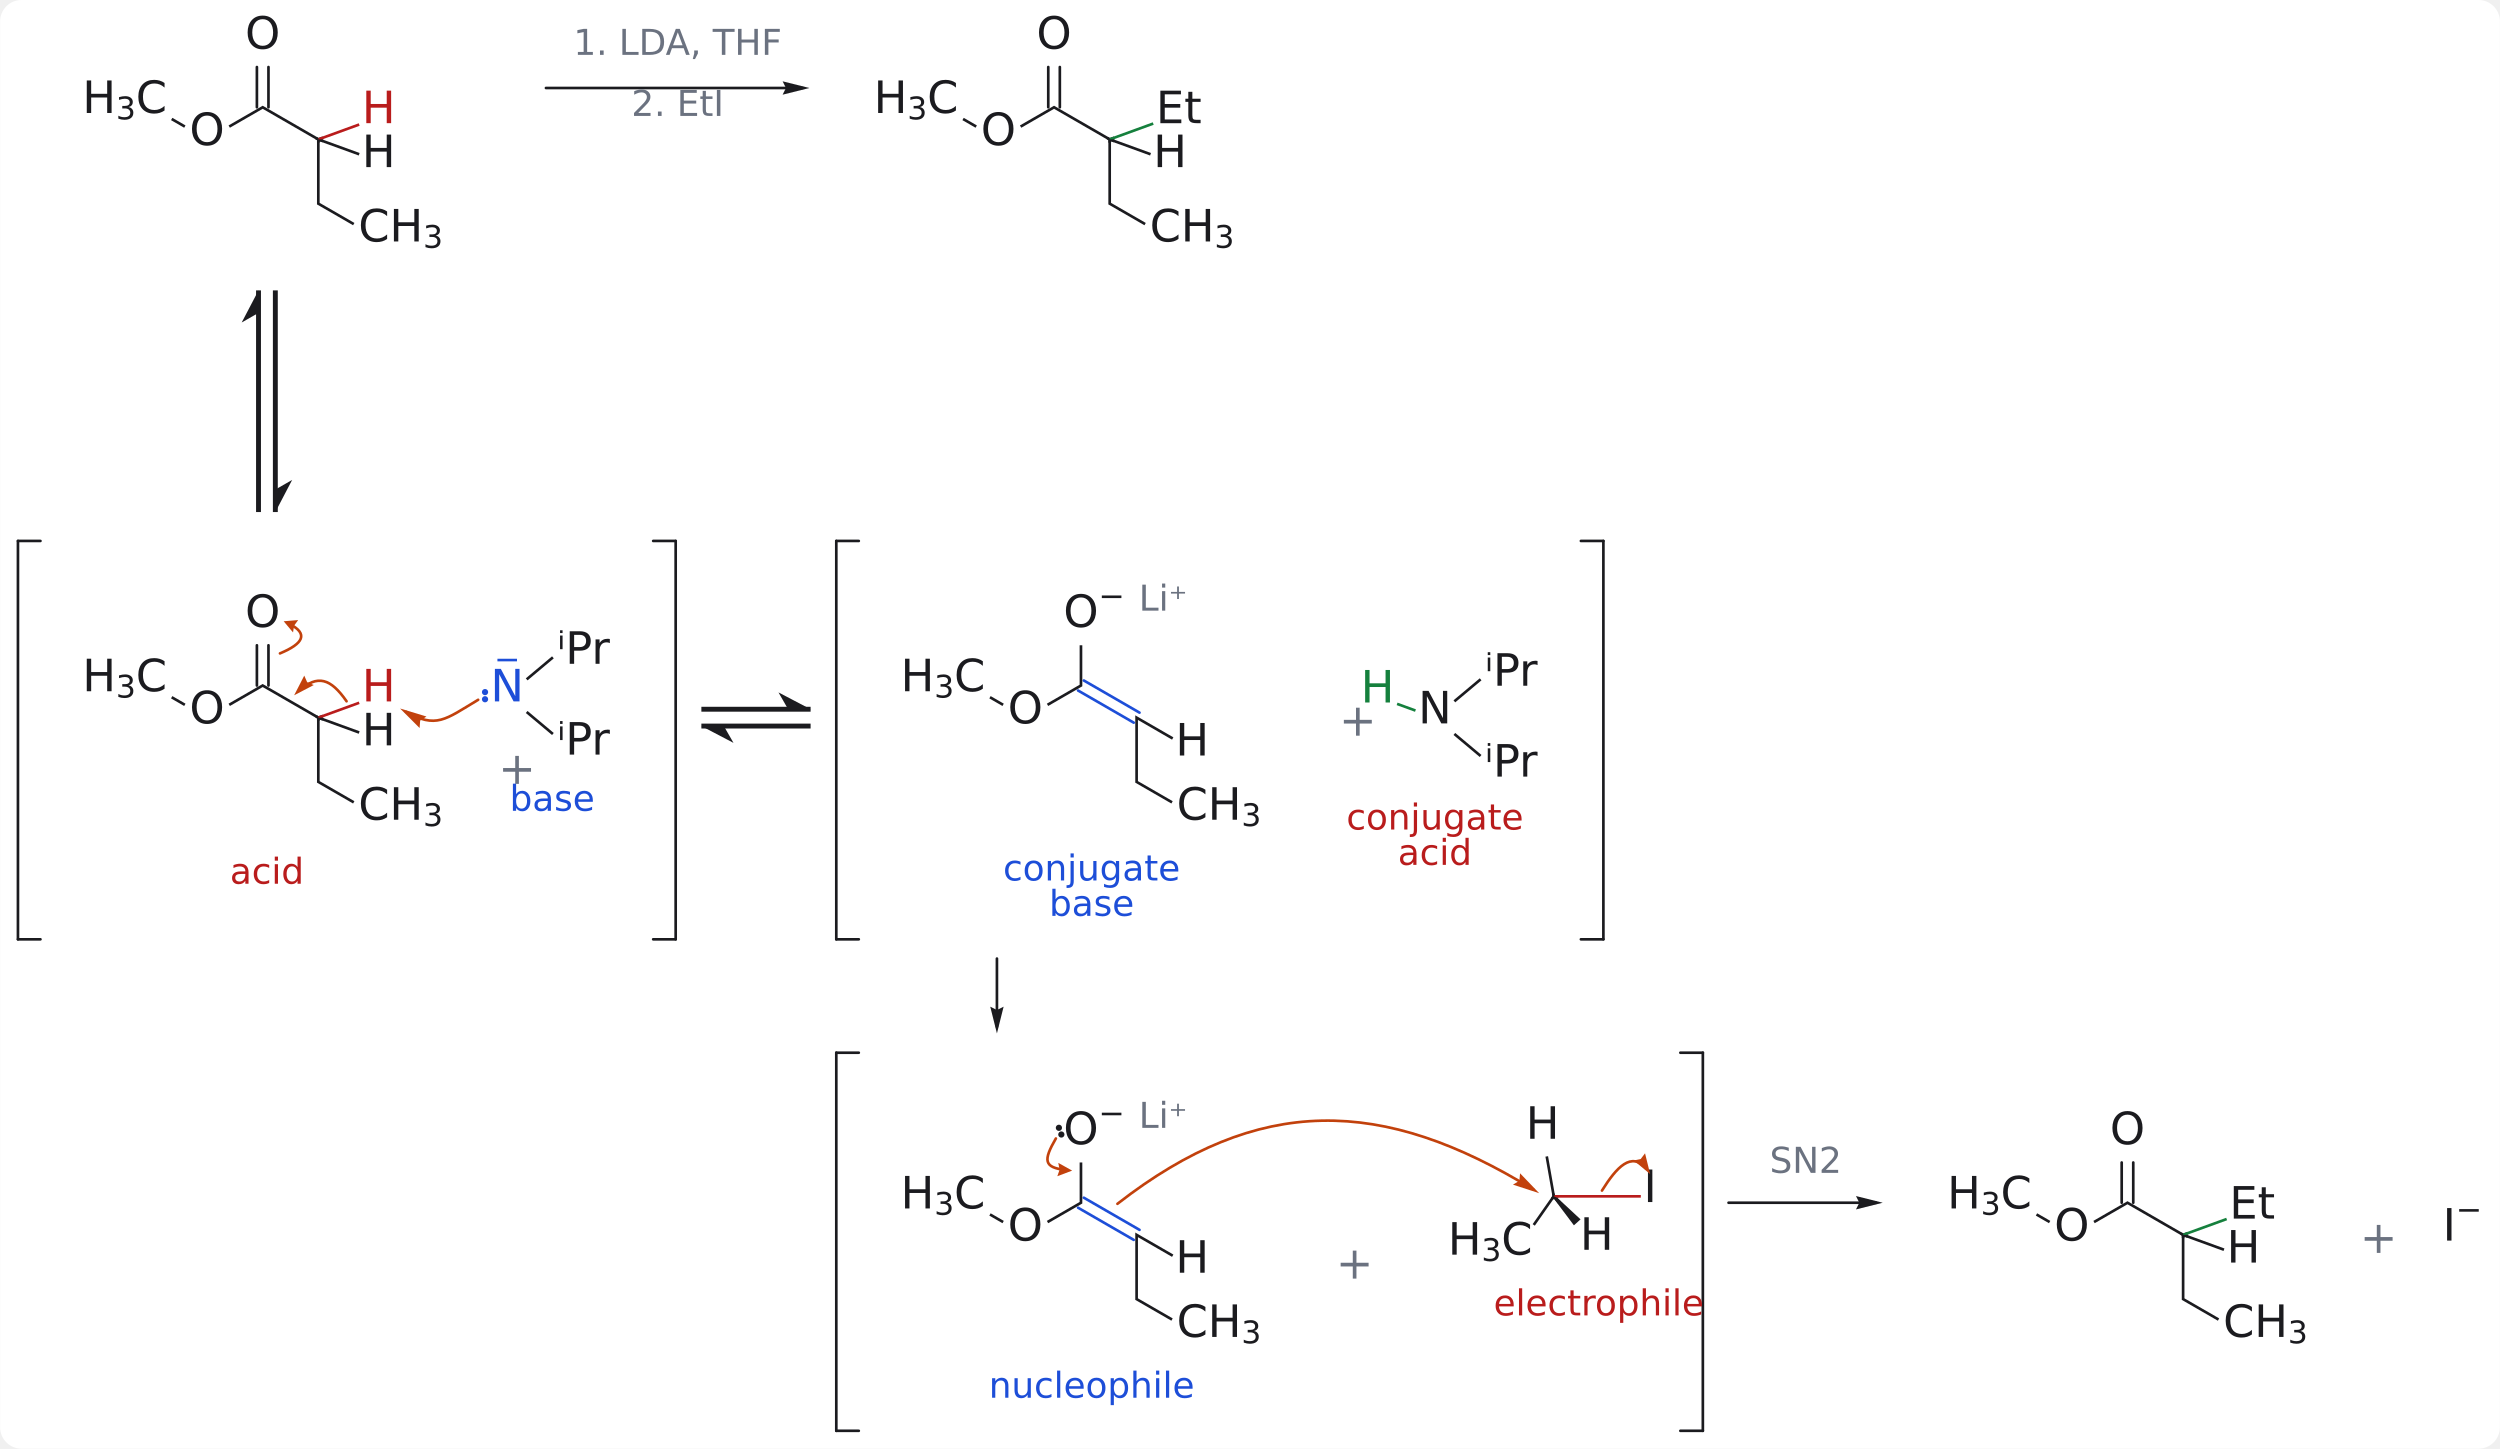
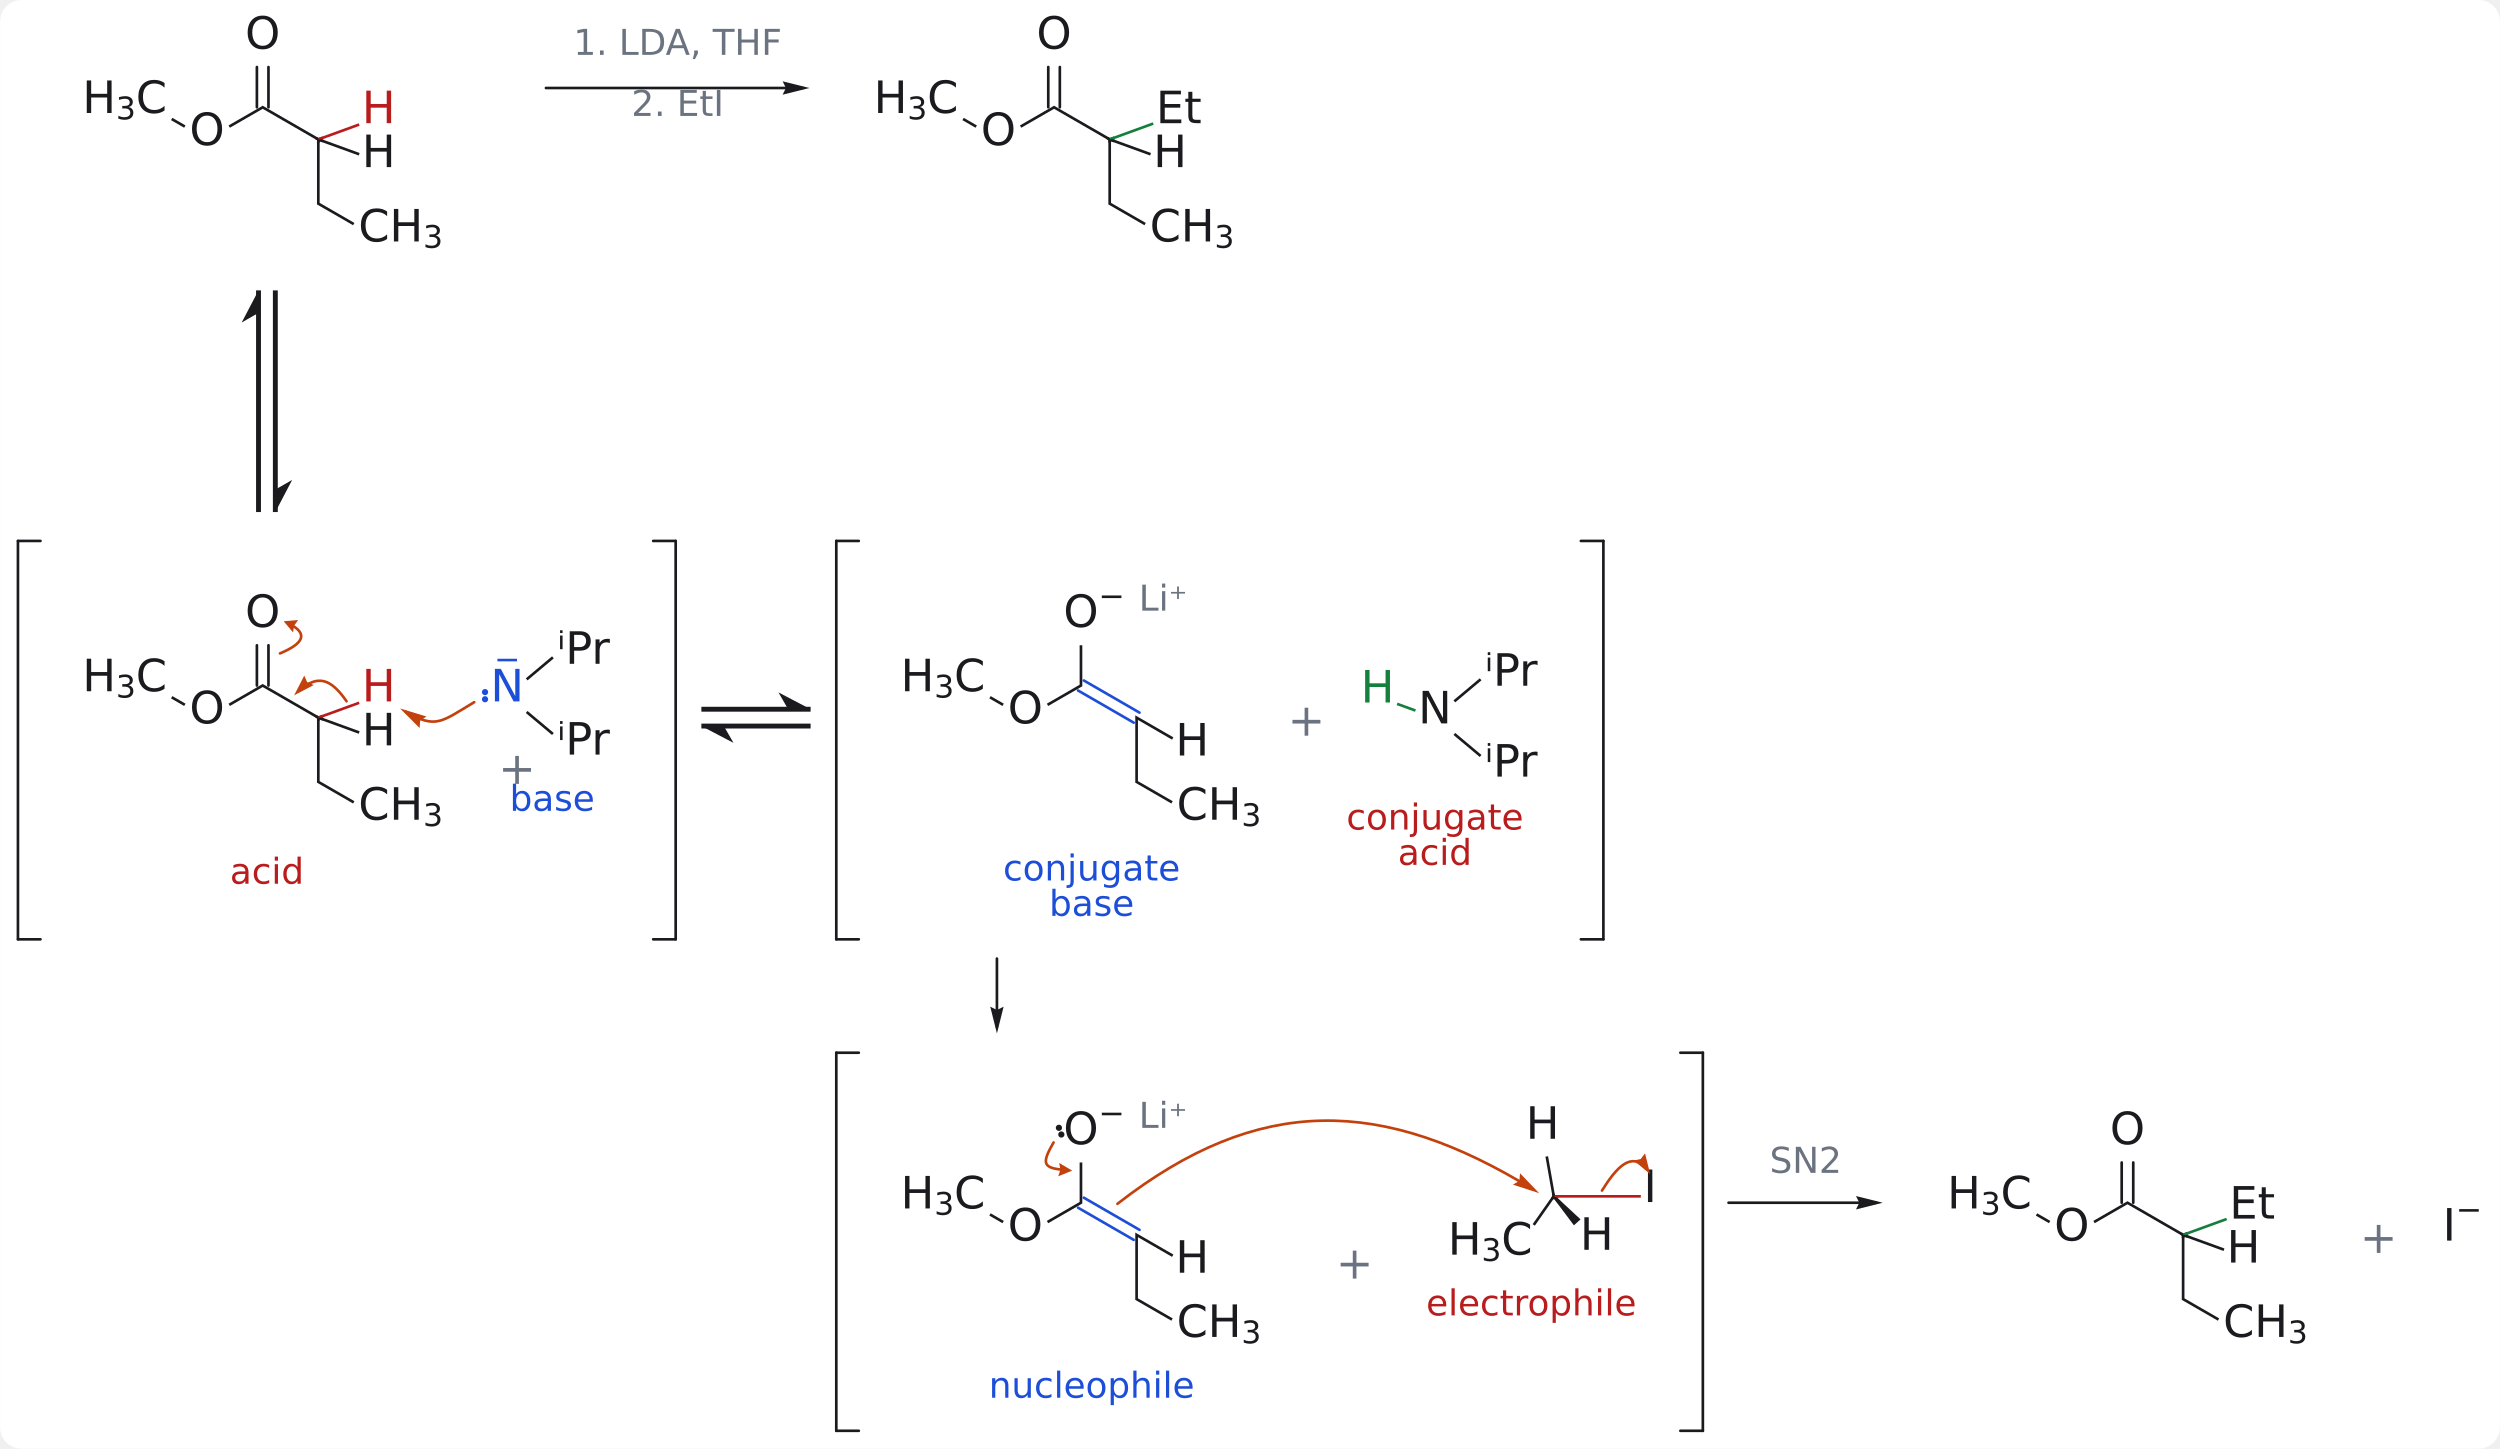
<svg xmlns="http://www.w3.org/2000/svg" viewBox="-107.217 -91.123 1634.105 946.989" width="1013" height="587">
  <style>.c-ink.fill{fill:#1b1b1f}.c-ink.stroke{stroke:#1b1b1f}.c-arrow.fill{fill:#c2410c}.c-arrow.stroke{stroke:#c2410c}.c-nu.fill{fill:#1d4ed8}.c-nu.stroke{stroke:#1d4ed8}.c-el.fill{fill:#b91c1c}.c-el.stroke{stroke:#b91c1c}.c-good.fill{fill:#15803d}.c-good.stroke{stroke:#15803d}.c-muted.fill{fill:#6b7280}.c-muted.stroke{stroke:#6b7280}.card{fill:#ffffff}@media (prefers-color-scheme: dark){.c-ink.fill{fill:#e6e6ea}.c-ink.stroke{stroke:#e6e6ea}.c-arrow.fill{fill:#ff9f5a}.c-arrow.stroke{stroke:#ff9f5a}.c-nu.fill{fill:#8ab4ff}.c-nu.stroke{stroke:#8ab4ff}.c-el.fill{fill:#ff8a8a}.c-el.stroke{stroke:#ff8a8a}.c-good.fill{fill:#6ee7a0}.c-good.stroke{stroke:#6ee7a0}.c-muted.fill{fill:#9ca3af}.c-muted.stroke{stroke:#9ca3af}.card{fill:#1e1e1e}}</style>
  <rect class="card" x="-107.217" y="-91.123" width="1634.105" height="946.989" rx="14" />
  <line class="c-ink stroke" x1="-95.55" y1="262.50" x2="-95.55" y2="522.90" stroke-width="1.75" stroke-linecap="round" />
  <line class="c-ink stroke" x1="-95.55" y1="262.50" x2="-80.85" y2="262.50" stroke-width="1.75" stroke-linecap="round" />
  <line class="c-ink stroke" x1="-95.55" y1="522.90" x2="-80.85" y2="522.90" stroke-width="1.75" stroke-linecap="round" />
  <line class="c-ink stroke" x1="334.40" y1="262.50" x2="334.40" y2="522.90" stroke-width="1.75" stroke-linecap="round" />
  <line class="c-ink stroke" x1="334.40" y1="262.50" x2="319.70" y2="262.50" stroke-width="1.75" stroke-linecap="round" />
  <line class="c-ink stroke" x1="334.40" y1="522.90" x2="319.70" y2="522.90" stroke-width="1.75" stroke-linecap="round" />
  <line class="c-ink stroke" x1="72.70" y1="98.70" x2="72.70" y2="243.60" stroke-width="3.2" stroke-linecap="butt" />
  <polygon class="c-ink fill" points="72.70,243.60 83.70,222.60 72.70,228.90" />
  <line class="c-ink stroke" x1="61.70" y1="243.60" x2="61.70" y2="98.70" stroke-width="3.2" stroke-linecap="butt" />
  <polygon class="c-ink fill" points="61.70,98.70 50.70,119.70 61.70,113.40" />
  <line class="c-ink stroke" x1="439.40" y1="262.50" x2="439.40" y2="522.90" stroke-width="1.75" stroke-linecap="round" />
  <line class="c-ink stroke" x1="439.40" y1="262.50" x2="454.10" y2="262.50" stroke-width="1.75" stroke-linecap="round" />
  <line class="c-ink stroke" x1="439.40" y1="522.90" x2="454.10" y2="522.90" stroke-width="1.75" stroke-linecap="round" />
  <line class="c-ink stroke" x1="940.84" y1="262.50" x2="940.84" y2="522.90" stroke-width="1.75" stroke-linecap="round" />
  <line class="c-ink stroke" x1="940.84" y1="262.50" x2="926.14" y2="262.50" stroke-width="1.75" stroke-linecap="round" />
  <line class="c-ink stroke" x1="940.84" y1="522.90" x2="926.14" y2="522.90" stroke-width="1.75" stroke-linecap="round" />
  <line class="c-ink stroke" x1="351.20" y1="372.50" x2="422.60" y2="372.50" stroke-width="3.2" stroke-linecap="butt" />
  <polygon class="c-ink fill" points="422.60,372.50 401.60,361.50 407.90,372.50" />
  <line class="c-ink stroke" x1="422.60" y1="383.50" x2="351.20" y2="383.50" stroke-width="3.2" stroke-linecap="butt" />
  <polygon class="c-ink fill" points="351.20,383.50 372.20,394.50 365.90,383.50" />
  <line class="c-ink stroke" x1="439.40" y1="597.03" x2="439.40" y2="844.20" stroke-width="1.75" stroke-linecap="round" />
  <line class="c-ink stroke" x1="439.40" y1="597.03" x2="454.10" y2="597.03" stroke-width="1.75" stroke-linecap="round" />
  <line class="c-ink stroke" x1="439.40" y1="844.20" x2="454.10" y2="844.20" stroke-width="1.75" stroke-linecap="round" />
  <line class="c-ink stroke" x1="1005.86" y1="597.03" x2="1005.86" y2="844.20" stroke-width="1.75" stroke-linecap="round" />
  <line class="c-ink stroke" x1="1005.86" y1="597.03" x2="991.16" y2="597.03" stroke-width="1.75" stroke-linecap="round" />
  <line class="c-ink stroke" x1="1005.86" y1="844.20" x2="991.16" y2="844.20" stroke-width="1.75" stroke-linecap="round" />
  <line class="c-ink stroke" x1="60.648" y1="-21" x2="60.648" y2="-47.303" stroke-width="1.75" stroke-linecap="round" />
  <line class="c-ink stroke" x1="68.208" y1="-21" x2="68.208" y2="-47.303" stroke-width="1.75" stroke-linecap="round" />
  <line class="c-ink stroke" x1="577.962" y1="-21" x2="577.962" y2="-47.303" stroke-width="1.75" stroke-linecap="round" />
  <line class="c-ink stroke" x1="585.522" y1="-21" x2="585.522" y2="-47.303" stroke-width="1.75" stroke-linecap="round" />
  <line class="c-ink stroke" x1="60.648" y1="357" x2="60.648" y2="330.697" stroke-width="1.75" stroke-linecap="round" />
  <line class="c-ink stroke" x1="68.208" y1="357" x2="68.208" y2="330.697" stroke-width="1.75" stroke-linecap="round" />
  <path class="c-nu stroke" d="M633.822 381.274 L597.45 360.274 " fill="none" stroke-width="1.75" stroke-linecap="round" stroke-linejoin="round" />
  <path class="c-nu stroke" d="M637.602 374.726 L601.23 353.726 " fill="none" stroke-width="1.75" stroke-linecap="round" stroke-linejoin="round" />
  <path class="c-nu stroke" d="M633.822 719.374 L597.45 698.374 " fill="none" stroke-width="1.75" stroke-linecap="round" stroke-linejoin="round" />
  <path class="c-nu stroke" d="M637.602 712.826 L601.23 691.826 " fill="none" stroke-width="1.75" stroke-linecap="round" stroke-linejoin="round" />
  <line class="c-ink stroke" x1="1279.656" y1="695.1" x2="1279.656" y2="668.797" stroke-width="1.75" stroke-linecap="round" />
  <line class="c-ink stroke" x1="1287.216" y1="695.1" x2="1287.216" y2="668.797" stroke-width="1.75" stroke-linecap="round" />
  <path class="c-ink fill stroke" d="M100.884 -0.962 L99.722 -1.633 L98.847 -0.117 L99.925 0.505 L100.8 0 Z M99.925 0.505 L99.925 2.124 L101.675 2.124 L101.675 1.249 L100.8 0 Z M103.359 0 L104.181 -0.299 L103.583 -1.944 L100.884 -0.962 L100.8 0 Z M101.675 1.249 L103.583 1.944 L104.181 0.299 L103.359 -0 L100.8 0 Z " stroke-width="0" stroke-linecap="round" stroke-linejoin="round" />
  <path class="c-ink fill stroke" d="M618.198 -0.962 L617.036 -1.633 L616.161 -0.117 L617.239 0.505 L618.114 0 Z M617.239 0.505 L617.239 2.124 L618.989 2.124 L618.989 1.249 L618.114 0 Z M620.673 0 L621.496 -0.299 L620.897 -1.944 L618.198 -0.962 L618.114 0 Z M618.989 1.249 L620.897 1.944 L621.496 0.299 L620.673 0 L618.114 0 Z " stroke-width="0" stroke-linecap="round" stroke-linejoin="round" />
  <path class="c-ink fill stroke" d="M100.884 377.038 L99.722 376.367 L98.847 377.883 L99.925 378.505 L100.8 378 Z M99.925 378.505 L99.925 380.124 L101.675 380.124 L101.675 379.249 L100.8 378 Z M103.359 378 L104.181 377.701 L103.583 376.056 L100.884 377.038 L100.8 378 Z M101.675 379.249 L103.583 379.944 L104.181 378.299 L103.359 378 L100.8 378 Z " stroke-width="0" stroke-linecap="round" stroke-linejoin="round" />
  <path class="c-ink fill stroke" d="M910.518 691.775 L911.393 691.775 L911.393 690.025 L909.152 690.025 L908.418 690.9 Z M909.152 690.025 L908.975 689.024 L907.252 689.329 L907.493 690.695 L908.418 690.9 Z M908.472 692.348 L911.46 696.01 L913.182 694.46 L910.518 691.775 L908.418 690.9 Z M907.493 690.695 L906.536 692.06 L907.969 693.065 L908.472 692.348 L908.418 690.9 Z " stroke-width="0" stroke-linecap="round" stroke-linejoin="round" />
  <path class="c-ink fill stroke" d="M1319.892 715.138 L1318.73 714.467 L1317.855 715.983 L1318.933 716.605 L1319.808 716.1 Z M1318.933 716.605 L1318.933 718.224 L1320.683 718.224 L1320.683 717.349 L1319.808 716.1 Z M1322.367 716.1 L1323.189 715.801 L1322.591 714.156 L1319.892 715.138 L1319.808 716.1 Z M1320.683 717.349 L1322.591 718.044 L1323.189 716.399 L1322.367 716.1 L1319.808 716.1 Z " stroke-width="0" stroke-linecap="round" stroke-linejoin="round" />
  <path class="c-ink fill stroke" d="M100.884 -0.962 L64.428 -22.01 L64.428 -19.99 L99.925 0.505 L100.8 0 Z M64.428 -22.01 L42.126 -9.134 L43.001 -7.618 L64.428 -19.99 Z M13.986 -9.134 L5.39 -14.097 L4.515 -12.581 L13.111 -7.618 Z M99.925 0.505 L99.925 42.505 L101.675 41.495 L101.675 1.249 L100.8 0 Z M99.925 42.505 L123.523 56.13 L124.398 54.614 L101.675 41.495 Z M101.675 1.249 L127.211 10.54 L127.809 8.896 L103.359 0 L100.8 0 Z M618.198 -0.962 L581.742 -22.01 L581.742 -19.99 L617.239 0.505 L618.114 0 Z M581.742 -22.01 L559.44 -9.134 L560.315 -7.618 L581.742 -19.99 Z M531.3 -9.134 L522.704 -14.097 L521.829 -12.581 L530.425 -7.618 Z M617.239 0.505 L617.239 42.505 L618.989 41.495 L618.989 1.249 L618.114 0 Z M617.239 42.505 L640.837 56.13 L641.712 54.614 L618.989 41.495 Z M618.989 1.249 L644.525 10.54 L645.123 8.896 L620.673 0 L618.114 0 Z M100.884 377.038 L64.428 355.99 L64.428 358.01 L99.925 378.505 L100.8 378 Z M64.428 355.99 L42.126 368.866 L43.001 370.382 L64.428 358.01 Z M13.986 368.866 L5.39 363.903 L4.515 365.419 L13.111 370.382 Z M99.925 378.505 L99.925 420.505 L101.675 419.495 L101.675 379.249 L100.8 378 Z M99.925 420.505 L123.523 434.13 L124.398 432.614 L101.675 419.495 Z M101.675 379.249 L127.211 388.54 L127.809 386.896 L103.359 378 L100.8 378 Z M237.555 353.644 L254.713 339.255 L253.588 337.914 L236.431 352.303 Z M236.431 374.969 L253.588 389.358 L254.713 388.017 L237.555 373.628 Z M600.215 357.505 L600.215 330.697 L598.465 330.697 L598.465 356.495 Z M598.465 356.495 L577.038 368.866 L577.913 370.382 L600.215 357.505 Z M548.898 368.866 L540.302 363.903 L539.427 365.419 L548.023 370.382 Z M634.837 376.484 L634.837 420.505 L636.587 419.495 L636.587 379.516 Z M634.837 420.505 L658.435 434.13 L659.31 432.614 L636.587 419.495 Z M636.587 379.516 L658.876 392.385 L659.751 390.869 L634.837 376.484 Z M843.993 368.008 L861.151 353.619 L860.026 352.278 L842.869 366.667 Z M842.869 389.333 L860.026 403.722 L861.151 402.381 L843.993 387.992 Z M600.215 695.605 L600.215 668.797 L598.465 668.797 L598.465 694.595 Z M598.465 694.595 L577.038 706.966 L577.913 708.481 L600.215 695.605 Z M548.898 706.966 L540.302 702.003 L539.427 703.519 L548.023 708.481 Z M634.837 714.584 L634.837 758.605 L636.587 757.595 L636.587 717.616 Z M634.837 758.605 L658.435 772.23 L659.31 770.714 L636.587 757.595 Z M636.587 717.616 L658.876 730.485 L659.751 728.969 L634.837 714.584 Z M909.152 690.025 L904.674 664.676 L902.951 664.98 L907.493 690.695 L908.418 690.9 Z M908.444 692.387 L921.578 709.875 L925.913 705.972 L910.64 691.775 L908.418 690.9 Z M907.493 690.695 L894.595 709.099 L896.028 710.103 L908.472 692.348 L908.418 690.9 Z M1319.892 715.138 L1283.436 694.09 L1283.436 696.11 L1318.933 716.605 L1319.808 716.1 Z M1283.436 694.09 L1261.134 706.966 L1262.009 708.482 L1283.436 696.11 Z M1232.994 706.966 L1224.398 702.003 L1223.523 703.519 L1232.119 708.482 Z M1318.933 716.605 L1318.933 758.605 L1320.683 757.595 L1320.683 717.349 L1319.808 716.1 Z M1318.933 758.605 L1342.531 772.23 L1343.406 770.714 L1320.683 757.595 Z M1320.683 717.349 L1346.219 726.64 L1346.817 724.996 L1322.367 716.1 L1319.808 716.1 Z " stroke-width="0" stroke-linecap="round" stroke-linejoin="round" />
  <path class="c-good fill stroke" d="M620.673 -0 L646.875 -9.533 L646.276 -11.177 L618.198 -0.962 L618.114 0 Z M818.304 372.551 L806.281 368.175 L805.683 369.82 L817.706 374.195 Z M1322.367 716.1 L1348.569 706.567 L1347.97 704.923 L1319.892 715.138 L1319.808 716.1 Z " stroke-width="0" stroke-linecap="round" stroke-linejoin="round" />
  <path class="c-el fill stroke" d="M103.359 0 L127.809 -8.896 L127.211 -10.54 L100.884 -0.962 L100.8 0 Z M103.359 378 L127.809 369.104 L127.211 367.46 L100.884 377.038 L100.8 378 Z M910.518 691.775 L965.313 691.775 L965.313 690.025 L909.152 690.025 L908.418 690.9 Z " stroke-width="0" stroke-linecap="round" stroke-linejoin="round" />
  <text class="c-ink fill" xml:space="preserve" x="52.949" y="-79.456" font-family="DejaVu Sans, Noto Sans CJK KR, Noto Sans CJK JP, sans-serif" font-size="29.167" font-weight="normal" font-style="normal" text-decoration="none" dominant-baseline="text-before-edge">O</text>
  <text class="c-ink fill" xml:space="preserve" x="16.577" y="-16.456" font-family="DejaVu Sans, Noto Sans CJK KR, Noto Sans CJK JP, sans-serif" font-size="29.167" font-weight="normal" font-style="normal" text-decoration="none" dominant-baseline="text-before-edge">O</text>
  <text class="c-ink fill" xml:space="preserve" x="-53.42" y="-37.456" font-family="DejaVu Sans, Noto Sans CJK KR, Noto Sans CJK JP, sans-serif" font-size="29.167" font-weight="normal" font-style="normal" text-decoration="none" dominant-baseline="text-before-edge">H</text>
  <text class="c-ink fill" xml:space="preserve" x="-31.488" y="-27.248" font-family="DejaVu Sans, Noto Sans CJK KR, Noto Sans CJK JP, sans-serif" font-size="20.417" font-weight="normal" font-style="normal" text-decoration="none" dominant-baseline="text-before-edge">3</text>
  <text class="c-ink fill" xml:space="preserve" x="-18.499" y="-37.456" font-family="DejaVu Sans, Noto Sans CJK KR, Noto Sans CJK JP, sans-serif" font-size="29.167" font-weight="normal" font-style="normal" text-decoration="none" dominant-baseline="text-before-edge">C</text>
  <text class="c-ink fill" xml:space="preserve" x="126.989" y="46.544" font-family="DejaVu Sans, Noto Sans CJK KR, Noto Sans CJK JP, sans-serif" font-size="29.167" font-weight="normal" font-style="normal" text-decoration="none" dominant-baseline="text-before-edge">CH</text>
  <text class="c-ink fill" xml:space="preserve" x="169.287" y="56.752" font-family="DejaVu Sans, Noto Sans CJK KR, Noto Sans CJK JP, sans-serif" font-size="20.417" font-weight="normal" font-style="normal" text-decoration="none" dominant-baseline="text-before-edge">3</text>
  <text class="c-el fill" xml:space="preserve" x="129.314" y="-30.806" font-family="DejaVu Sans, Noto Sans CJK KR, Noto Sans CJK JP, sans-serif" font-size="29.167" font-weight="normal" font-style="normal" text-decoration="none" dominant-baseline="text-before-edge">H</text>
  <text class="c-ink fill" xml:space="preserve" x="129.314" y="-2.078" font-family="DejaVu Sans, Noto Sans CJK KR, Noto Sans CJK JP, sans-serif" font-size="29.167" font-weight="normal" font-style="normal" text-decoration="none" dominant-baseline="text-before-edge">H</text>
  <text class="c-ink fill" xml:space="preserve" x="570.263" y="-79.456" font-family="DejaVu Sans, Noto Sans CJK KR, Noto Sans CJK JP, sans-serif" font-size="29.167" font-weight="normal" font-style="normal" text-decoration="none" dominant-baseline="text-before-edge">O</text>
  <text class="c-ink fill" xml:space="preserve" x="533.891" y="-16.456" font-family="DejaVu Sans, Noto Sans CJK KR, Noto Sans CJK JP, sans-serif" font-size="29.167" font-weight="normal" font-style="normal" text-decoration="none" dominant-baseline="text-before-edge">O</text>
  <text class="c-ink fill" xml:space="preserve" x="463.894" y="-37.456" font-family="DejaVu Sans, Noto Sans CJK KR, Noto Sans CJK JP, sans-serif" font-size="29.167" font-weight="normal" font-style="normal" text-decoration="none" dominant-baseline="text-before-edge">H</text>
  <text class="c-ink fill" xml:space="preserve" x="485.826" y="-27.248" font-family="DejaVu Sans, Noto Sans CJK KR, Noto Sans CJK JP, sans-serif" font-size="20.417" font-weight="normal" font-style="normal" text-decoration="none" dominant-baseline="text-before-edge">3</text>
  <text class="c-ink fill" xml:space="preserve" x="498.815" y="-37.456" font-family="DejaVu Sans, Noto Sans CJK KR, Noto Sans CJK JP, sans-serif" font-size="29.167" font-weight="normal" font-style="normal" text-decoration="none" dominant-baseline="text-before-edge">C</text>
  <text class="c-ink fill" xml:space="preserve" x="644.303" y="46.544" font-family="DejaVu Sans, Noto Sans CJK KR, Noto Sans CJK JP, sans-serif" font-size="29.167" font-weight="normal" font-style="normal" text-decoration="none" dominant-baseline="text-before-edge">CH</text>
  <text class="c-ink fill" xml:space="preserve" x="686.601" y="56.752" font-family="DejaVu Sans, Noto Sans CJK KR, Noto Sans CJK JP, sans-serif" font-size="20.417" font-weight="normal" font-style="normal" text-decoration="none" dominant-baseline="text-before-edge">3</text>
  <text class="c-ink fill" xml:space="preserve" x="648.38" y="-30.806" font-family="DejaVu Sans, Noto Sans CJK KR, Noto Sans CJK JP, sans-serif" font-size="29.167" font-weight="normal" font-style="normal" text-decoration="none" dominant-baseline="text-before-edge">Et</text>
  <text class="c-ink fill" xml:space="preserve" x="646.628" y="-2.078" font-family="DejaVu Sans, Noto Sans CJK KR, Noto Sans CJK JP, sans-serif" font-size="29.167" font-weight="normal" font-style="normal" text-decoration="none" dominant-baseline="text-before-edge">H</text>
  <text class="c-ink fill" xml:space="preserve" x="52.949" y="298.544" font-family="DejaVu Sans, Noto Sans CJK KR, Noto Sans CJK JP, sans-serif" font-size="29.167" font-weight="normal" font-style="normal" text-decoration="none" dominant-baseline="text-before-edge">O</text>
  <text class="c-ink fill" xml:space="preserve" x="16.577" y="361.544" font-family="DejaVu Sans, Noto Sans CJK KR, Noto Sans CJK JP, sans-serif" font-size="29.167" font-weight="normal" font-style="normal" text-decoration="none" dominant-baseline="text-before-edge">O</text>
  <text class="c-ink fill" xml:space="preserve" x="-53.42" y="340.544" font-family="DejaVu Sans, Noto Sans CJK KR, Noto Sans CJK JP, sans-serif" font-size="29.167" font-weight="normal" font-style="normal" text-decoration="none" dominant-baseline="text-before-edge">H</text>
  <text class="c-ink fill" xml:space="preserve" x="-31.488" y="350.752" font-family="DejaVu Sans, Noto Sans CJK KR, Noto Sans CJK JP, sans-serif" font-size="20.417" font-weight="normal" font-style="normal" text-decoration="none" dominant-baseline="text-before-edge">3</text>
  <text class="c-ink fill" xml:space="preserve" x="-18.499" y="340.544" font-family="DejaVu Sans, Noto Sans CJK KR, Noto Sans CJK JP, sans-serif" font-size="29.167" font-weight="normal" font-style="normal" text-decoration="none" dominant-baseline="text-before-edge">C</text>
  <text class="c-ink fill" xml:space="preserve" x="126.989" y="424.544" font-family="DejaVu Sans, Noto Sans CJK KR, Noto Sans CJK JP, sans-serif" font-size="29.167" font-weight="normal" font-style="normal" text-decoration="none" dominant-baseline="text-before-edge">CH</text>
  <text class="c-ink fill" xml:space="preserve" x="169.287" y="434.752" font-family="DejaVu Sans, Noto Sans CJK KR, Noto Sans CJK JP, sans-serif" font-size="20.417" font-weight="normal" font-style="normal" text-decoration="none" dominant-baseline="text-before-edge">3</text>
  <text class="c-el fill" xml:space="preserve" x="129.314" y="347.194" font-family="DejaVu Sans, Noto Sans CJK KR, Noto Sans CJK JP, sans-serif" font-size="29.167" font-weight="normal" font-style="normal" text-decoration="none" dominant-baseline="text-before-edge">H</text>
  <text class="c-ink fill" xml:space="preserve" x="129.314" y="375.922" font-family="DejaVu Sans, Noto Sans CJK KR, Noto Sans CJK JP, sans-serif" font-size="29.167" font-weight="normal" font-style="normal" text-decoration="none" dominant-baseline="text-before-edge">H</text>
  <text class="c-nu fill" xml:space="preserve" x="213.371" y="347.194" font-family="DejaVu Sans, Noto Sans CJK KR, Noto Sans CJK JP, sans-serif" font-size="29.167" font-weight="normal" font-style="normal" text-decoration="none" dominant-baseline="text-before-edge">N</text>
  <text class="c-nu fill" xml:space="preserve" x="215.727" y="332.611" font-family="DejaVu Sans, Noto Sans CJK KR, Noto Sans CJK JP, sans-serif" font-size="20.417" font-weight="normal" font-style="normal" text-decoration="none" dominant-baseline="text-before-edge">−</text>
  <path class="c-nu fill stroke" d="M209.78 362.469 C209.136 362.469 208.613 361.947 208.613 361.303 C208.613 360.658 209.136 360.136 209.78 360.136 C210.424 360.136 210.947 360.658 210.947 361.303 C210.947 361.947 210.424 362.469 209.78 362.469 Z " stroke-width="1.75" stroke-linecap="round" stroke-linejoin="round" />
  <path class="c-nu fill stroke" d="M209.78 367.136 C209.136 367.136 208.613 366.614 208.613 365.969 C208.613 365.325 209.136 364.803 209.78 364.803 C210.424 364.803 210.947 365.325 210.947 365.969 C210.947 366.614 210.424 367.136 209.78 367.136 Z " stroke-width="1.75" stroke-linecap="round" stroke-linejoin="round" />
  <text class="c-ink fill" xml:space="preserve" x="257.08" y="322.584" font-family="DejaVu Sans, Noto Sans CJK KR, Noto Sans CJK JP, sans-serif" font-size="29.167" font-weight="normal" font-style="normal" text-decoration="none" dominant-baseline="text-before-edge">ⁱPr</text>
  <text class="c-ink fill" xml:space="preserve" x="257.08" y="381.972" font-family="DejaVu Sans, Noto Sans CJK KR, Noto Sans CJK JP, sans-serif" font-size="29.167" font-weight="normal" font-style="normal" text-decoration="none" dominant-baseline="text-before-edge">ⁱPr</text>
  <text class="c-ink fill" xml:space="preserve" x="587.861" y="298.544" font-family="DejaVu Sans, Noto Sans CJK KR, Noto Sans CJK JP, sans-serif" font-size="29.167" font-weight="normal" font-style="normal" text-decoration="none" dominant-baseline="text-before-edge">O</text>
  <text class="c-ink fill" xml:space="preserve" x="610.819" y="291.252" font-family="DejaVu Sans, Noto Sans CJK KR, Noto Sans CJK JP, sans-serif" font-size="20.417" font-weight="normal" font-style="normal" text-decoration="none" dominant-baseline="text-before-edge">−</text>
  <text class="c-ink fill" xml:space="preserve" x="551.489" y="361.544" font-family="DejaVu Sans, Noto Sans CJK KR, Noto Sans CJK JP, sans-serif" font-size="29.167" font-weight="normal" font-style="normal" text-decoration="none" dominant-baseline="text-before-edge">O</text>
  <text class="c-ink fill" xml:space="preserve" x="481.492" y="340.544" font-family="DejaVu Sans, Noto Sans CJK KR, Noto Sans CJK JP, sans-serif" font-size="29.167" font-weight="normal" font-style="normal" text-decoration="none" dominant-baseline="text-before-edge">H</text>
  <text class="c-ink fill" xml:space="preserve" x="503.424" y="350.752" font-family="DejaVu Sans, Noto Sans CJK KR, Noto Sans CJK JP, sans-serif" font-size="20.417" font-weight="normal" font-style="normal" text-decoration="none" dominant-baseline="text-before-edge">3</text>
  <text class="c-ink fill" xml:space="preserve" x="516.413" y="340.544" font-family="DejaVu Sans, Noto Sans CJK KR, Noto Sans CJK JP, sans-serif" font-size="29.167" font-weight="normal" font-style="normal" text-decoration="none" dominant-baseline="text-before-edge">C</text>
  <text class="c-ink fill" xml:space="preserve" x="661.901" y="424.544" font-family="DejaVu Sans, Noto Sans CJK KR, Noto Sans CJK JP, sans-serif" font-size="29.167" font-weight="normal" font-style="normal" text-decoration="none" dominant-baseline="text-before-edge">CH</text>
  <text class="c-ink fill" xml:space="preserve" x="704.199" y="434.752" font-family="DejaVu Sans, Noto Sans CJK KR, Noto Sans CJK JP, sans-serif" font-size="20.417" font-weight="normal" font-style="normal" text-decoration="none" dominant-baseline="text-before-edge">3</text>
  <text class="c-ink fill" xml:space="preserve" x="661.118" y="382.558" font-family="DejaVu Sans, Noto Sans CJK KR, Noto Sans CJK JP, sans-serif" font-size="29.167" font-weight="normal" font-style="normal" text-decoration="none" dominant-baseline="text-before-edge">H</text>
  <text class="c-ink fill" xml:space="preserve" x="819.809" y="361.558" font-family="DejaVu Sans, Noto Sans CJK KR, Noto Sans CJK JP, sans-serif" font-size="29.167" font-weight="normal" font-style="normal" text-decoration="none" dominant-baseline="text-before-edge">N</text>
  <text class="c-good fill" xml:space="preserve" x="782.246" y="347.908" font-family="DejaVu Sans, Noto Sans CJK KR, Noto Sans CJK JP, sans-serif" font-size="29.167" font-weight="normal" font-style="normal" text-decoration="none" dominant-baseline="text-before-edge">H</text>
  <text class="c-ink fill" xml:space="preserve" x="863.518" y="336.948" font-family="DejaVu Sans, Noto Sans CJK KR, Noto Sans CJK JP, sans-serif" font-size="29.167" font-weight="normal" font-style="normal" text-decoration="none" dominant-baseline="text-before-edge">ⁱPr</text>
  <text class="c-ink fill" xml:space="preserve" x="863.518" y="396.336" font-family="DejaVu Sans, Noto Sans CJK KR, Noto Sans CJK JP, sans-serif" font-size="29.167" font-weight="normal" font-style="normal" text-decoration="none" dominant-baseline="text-before-edge">ⁱPr</text>
  <text class="c-ink fill" xml:space="preserve" x="587.861" y="636.644" font-family="DejaVu Sans, Noto Sans CJK KR, Noto Sans CJK JP, sans-serif" font-size="29.167" font-weight="normal" font-style="normal" text-decoration="none" dominant-baseline="text-before-edge">O</text>
  <text class="c-ink fill" xml:space="preserve" x="610.819" y="629.352" font-family="DejaVu Sans, Noto Sans CJK KR, Noto Sans CJK JP, sans-serif" font-size="20.417" font-weight="normal" font-style="normal" text-decoration="none" dominant-baseline="text-before-edge">−</text>
  <path class="c-ink fill stroke" d="M585.315 647.215 C584.71 647.436 584.04 647.124 583.82 646.518 C583.6 645.913 583.912 645.243 584.517 645.023 C585.123 644.802 585.792 645.115 586.013 645.72 C586.233 646.326 585.921 646.995 585.315 647.215 Z " stroke-width="1.75" stroke-linecap="round" stroke-linejoin="round" />
  <path class="c-ink fill stroke" d="M586.912 651.601 C586.306 651.821 585.637 651.509 585.416 650.903 C585.196 650.298 585.508 649.628 586.114 649.408 C586.719 649.188 587.389 649.5 587.609 650.105 C587.829 650.711 587.517 651.38 586.912 651.601 Z " stroke-width="1.75" stroke-linecap="round" stroke-linejoin="round" />
  <text class="c-ink fill" xml:space="preserve" x="551.489" y="699.644" font-family="DejaVu Sans, Noto Sans CJK KR, Noto Sans CJK JP, sans-serif" font-size="29.167" font-weight="normal" font-style="normal" text-decoration="none" dominant-baseline="text-before-edge">O</text>
  <text class="c-ink fill" xml:space="preserve" x="481.492" y="678.644" font-family="DejaVu Sans, Noto Sans CJK KR, Noto Sans CJK JP, sans-serif" font-size="29.167" font-weight="normal" font-style="normal" text-decoration="none" dominant-baseline="text-before-edge">H</text>
  <text class="c-ink fill" xml:space="preserve" x="503.424" y="688.852" font-family="DejaVu Sans, Noto Sans CJK KR, Noto Sans CJK JP, sans-serif" font-size="20.417" font-weight="normal" font-style="normal" text-decoration="none" dominant-baseline="text-before-edge">3</text>
  <text class="c-ink fill" xml:space="preserve" x="516.413" y="678.644" font-family="DejaVu Sans, Noto Sans CJK KR, Noto Sans CJK JP, sans-serif" font-size="29.167" font-weight="normal" font-style="normal" text-decoration="none" dominant-baseline="text-before-edge">C</text>
  <text class="c-ink fill" xml:space="preserve" x="661.901" y="762.644" font-family="DejaVu Sans, Noto Sans CJK KR, Noto Sans CJK JP, sans-serif" font-size="29.167" font-weight="normal" font-style="normal" text-decoration="none" dominant-baseline="text-before-edge">CH</text>
  <text class="c-ink fill" xml:space="preserve" x="704.199" y="772.852" font-family="DejaVu Sans, Noto Sans CJK KR, Noto Sans CJK JP, sans-serif" font-size="20.417" font-weight="normal" font-style="normal" text-decoration="none" dominant-baseline="text-before-edge">3</text>
  <text class="c-ink fill" xml:space="preserve" x="661.118" y="720.658" font-family="DejaVu Sans, Noto Sans CJK KR, Noto Sans CJK JP, sans-serif" font-size="29.167" font-weight="normal" font-style="normal" text-decoration="none" dominant-baseline="text-before-edge">H</text>
  <text class="c-ink fill" xml:space="preserve" x="967.117" y="674.458" font-family="DejaVu Sans, Noto Sans CJK KR, Noto Sans CJK JP, sans-serif" font-size="29.167" font-weight="normal" font-style="normal" text-decoration="none" dominant-baseline="text-before-edge">I</text>
  <text class="c-ink fill" xml:space="preserve" x="890.144" y="633.088" font-family="DejaVu Sans, Noto Sans CJK KR, Noto Sans CJK JP, sans-serif" font-size="29.167" font-weight="normal" font-style="normal" text-decoration="none" dominant-baseline="text-before-edge">H</text>
  <text class="c-ink fill" xml:space="preserve" x="925.55" y="705.664" font-family="DejaVu Sans, Noto Sans CJK KR, Noto Sans CJK JP, sans-serif" font-size="29.167" font-weight="normal" font-style="normal" text-decoration="none" dominant-baseline="text-before-edge">H</text>
  <text class="c-ink fill" xml:space="preserve" x="839.206" y="708.842" font-family="DejaVu Sans, Noto Sans CJK KR, Noto Sans CJK JP, sans-serif" font-size="29.167" font-weight="normal" font-style="normal" text-decoration="none" dominant-baseline="text-before-edge">H</text>
  <text class="c-ink fill" xml:space="preserve" x="861.138" y="719.05" font-family="DejaVu Sans, Noto Sans CJK KR, Noto Sans CJK JP, sans-serif" font-size="20.417" font-weight="normal" font-style="normal" text-decoration="none" dominant-baseline="text-before-edge">3</text>
  <text class="c-ink fill" xml:space="preserve" x="874.127" y="708.842" font-family="DejaVu Sans, Noto Sans CJK KR, Noto Sans CJK JP, sans-serif" font-size="29.167" font-weight="normal" font-style="normal" text-decoration="none" dominant-baseline="text-before-edge">C</text>
  <text class="c-ink fill" xml:space="preserve" x="1271.957" y="636.644" font-family="DejaVu Sans, Noto Sans CJK KR, Noto Sans CJK JP, sans-serif" font-size="29.167" font-weight="normal" font-style="normal" text-decoration="none" dominant-baseline="text-before-edge">O</text>
  <text class="c-ink fill" xml:space="preserve" x="1235.585" y="699.644" font-family="DejaVu Sans, Noto Sans CJK KR, Noto Sans CJK JP, sans-serif" font-size="29.167" font-weight="normal" font-style="normal" text-decoration="none" dominant-baseline="text-before-edge">O</text>
  <text class="c-ink fill" xml:space="preserve" x="1165.588" y="678.644" font-family="DejaVu Sans, Noto Sans CJK KR, Noto Sans CJK JP, sans-serif" font-size="29.167" font-weight="normal" font-style="normal" text-decoration="none" dominant-baseline="text-before-edge">H</text>
  <text class="c-ink fill" xml:space="preserve" x="1187.52" y="688.852" font-family="DejaVu Sans, Noto Sans CJK KR, Noto Sans CJK JP, sans-serif" font-size="20.417" font-weight="normal" font-style="normal" text-decoration="none" dominant-baseline="text-before-edge">3</text>
  <text class="c-ink fill" xml:space="preserve" x="1200.509" y="678.644" font-family="DejaVu Sans, Noto Sans CJK KR, Noto Sans CJK JP, sans-serif" font-size="29.167" font-weight="normal" font-style="normal" text-decoration="none" dominant-baseline="text-before-edge">C</text>
  <text class="c-ink fill" xml:space="preserve" x="1345.997" y="762.644" font-family="DejaVu Sans, Noto Sans CJK KR, Noto Sans CJK JP, sans-serif" font-size="29.167" font-weight="normal" font-style="normal" text-decoration="none" dominant-baseline="text-before-edge">CH</text>
  <text class="c-ink fill" xml:space="preserve" x="1388.295" y="772.852" font-family="DejaVu Sans, Noto Sans CJK KR, Noto Sans CJK JP, sans-serif" font-size="20.417" font-weight="normal" font-style="normal" text-decoration="none" dominant-baseline="text-before-edge">3</text>
  <text class="c-ink fill" xml:space="preserve" x="1350.074" y="685.294" font-family="DejaVu Sans, Noto Sans CJK KR, Noto Sans CJK JP, sans-serif" font-size="29.167" font-weight="normal" font-style="normal" text-decoration="none" dominant-baseline="text-before-edge">Et</text>
  <text class="c-ink fill" xml:space="preserve" x="1348.322" y="714.022" font-family="DejaVu Sans, Noto Sans CJK KR, Noto Sans CJK JP, sans-serif" font-size="29.167" font-weight="normal" font-style="normal" text-decoration="none" dominant-baseline="text-before-edge">H</text>
  <text class="c-ink fill" xml:space="preserve" x="1489.513" y="699.658" font-family="DejaVu Sans, Noto Sans CJK KR, Noto Sans CJK JP, sans-serif" font-size="29.167" font-weight="normal" font-style="normal" text-decoration="none" dominant-baseline="text-before-edge">I</text>
  <text class="c-ink fill" xml:space="preserve" x="1498.115" y="692.366" font-family="DejaVu Sans, Noto Sans CJK KR, Noto Sans CJK JP, sans-serif" font-size="20.417" font-weight="normal" font-style="normal" text-decoration="none" dominant-baseline="text-before-edge">−</text>
  <path class="c-ink stroke" d="M249.606 -33.6 L417.431 -33.6 " fill="none" stroke-width="1.75" stroke-linecap="round" stroke-linejoin="round" />
  <path class="c-ink fill stroke" d="M421.806 -33.6 L404.306 -37.975 L406.493 -33.6 L404.306 -29.225 Z " stroke-width="0" stroke-linecap="round" stroke-linejoin="round" />
  <path class="c-ink stroke" d="M544.404 535.5 L544.404 580.055 " fill="none" stroke-width="1.75" stroke-linecap="round" stroke-linejoin="round" />
  <path class="c-ink fill stroke" d="M544.404 584.43 L548.779 566.93 L544.404 569.117 L540.029 566.93 Z " stroke-width="0" stroke-linecap="round" stroke-linejoin="round" />
  <path class="c-ink stroke" d="M1022.658 695.1 L1119.083 695.1 " fill="none" stroke-width="1.75" stroke-linecap="round" stroke-linejoin="round" />
  <path class="c-ink fill stroke" d="M1123.458 695.1 L1105.958 690.725 L1108.146 695.1 L1105.958 699.475 Z " stroke-width="0" stroke-linecap="round" stroke-linejoin="round" />
-   <path class="c-arrow stroke" d="M205.285 366.333 C183.439 379.441 178.014 385.244 158.041 374.208 " fill="none" stroke-width="1.75" stroke-linecap="round" stroke-linejoin="round" />
+   <path class="c-arrow stroke" d="M202.712 367.877 C180.871 380.981 177.731 385.413 158.029 374.229 " fill="none" stroke-width="1.75" stroke-linecap="round" stroke-linejoin="round" />
  <path class="c-arrow fill stroke" d="M154.252 372.019 L167.007 384.774 L167.382 379.897 L171.509 377.271 Z " stroke-width="0" stroke-linecap="round" stroke-linejoin="round" />
  <path class="c-arrow stroke" d="M119.258 367.294 C108.825 352.287 100.374 349.675 88.17 360.383 " fill="none" stroke-width="1.75" stroke-linecap="round" stroke-linejoin="round" />
  <path class="c-arrow fill stroke" d="M84.989 363.386 L97.815 356.681 L93.496 354.821 L91.607 350.515 Z " stroke-width="0" stroke-linecap="round" stroke-linejoin="round" />
  <path class="c-arrow stroke" d="M75.738 336 C91.069 329.612 94.413 323.224 82.114 316.836 " fill="none" stroke-width="1.75" stroke-linecap="round" stroke-linejoin="round" />
  <path class="c-arrow fill stroke" d="M78.144 315 L84.266 322.29 L84.973 317.845 L87.631 314.213 Z " stroke-width="0" stroke-linecap="round" stroke-linejoin="round" />
-   <path class="c-arrow stroke" d="M582.934 653.1 C574.515 667.598 575.103 672.026 589.233 673.696 " fill="none" stroke-width="1.75" stroke-linecap="round" stroke-linejoin="round" />
-   <path class="c-arrow fill stroke" d="M593.59 674.1 L584.512 669.054 L585.369 673.503 L583.878 677.781 Z " stroke-width="0" stroke-linecap="round" stroke-linejoin="round" />
+   <path class="c-arrow stroke" d="M581.427 655.694 C573.003 670.201 574.858 672.456 589.228 673.752 " fill="none" stroke-width="1.75" stroke-linecap="round" stroke-linejoin="round" />
+   <path class="c-arrow fill stroke" d="M593.59 674.1 L585.106 669.097 L585.889 673.54 L584.472 677.824 Z " stroke-width="0" stroke-linecap="round" stroke-linejoin="round" />
  <path class="c-arrow stroke" d="M623.181 695.805 C715.558 623.931 796.462 625.839 895.163 686.563 " fill="none" stroke-width="1.75" stroke-linecap="round" stroke-linejoin="round" />
  <path class="c-arrow fill stroke" d="M898.881 688.873 L886.381 675.867 L885.909 680.736 L881.731 683.28 Z " stroke-width="0" stroke-linecap="round" stroke-linejoin="round" />
  <path class="c-arrow stroke" d="M939.918 687.15 C949.567 671.711 959.217 661.376 968.866 672.842 " fill="none" stroke-width="1.75" stroke-linecap="round" stroke-linejoin="round" />
  <path class="c-arrow fill stroke" d="M971.418 676.394 L968.071 662.784 L965.243 666.514 L960.651 667.422 Z " stroke-width="0" stroke-linecap="round" stroke-linejoin="round" />
  <text class="c-muted fill" xml:space="preserve" x="267.582" y="-71.4" font-family="DejaVu Sans, Noto Sans CJK KR, Noto Sans CJK JP, sans-serif" font-size="23.333" font-weight="normal" font-style="normal" text-decoration="none" dominant-baseline="text-before-edge">1. LDA, THF</text>
  <text class="c-muted fill" xml:space="preserve" x="305.466" y="-31.5" font-family="DejaVu Sans, Noto Sans CJK KR, Noto Sans CJK JP, sans-serif" font-size="23.333" font-weight="normal" font-style="normal" text-decoration="none" dominant-baseline="text-before-edge">2. EtI</text>
  <text class="c-muted fill" xml:space="preserve" x="218.484" y="401.1" font-family="DejaVu Sans, Noto Sans CJK KR, Noto Sans CJK JP, sans-serif" font-size="29.167" font-weight="normal" font-style="normal" text-decoration="none" dominant-baseline="text-before-edge">+</text>
  <text class="c-el fill" xml:space="preserve" x="43.008" y="470.4" font-family="DejaVu Sans, Noto Sans CJK KR, Noto Sans CJK JP, sans-serif" font-size="23.333" font-weight="normal" font-style="normal" text-decoration="none" dominant-baseline="text-before-edge">acid</text>
  <text class="c-nu fill" xml:space="preserve" x="225.876" y="422.73" font-family="DejaVu Sans, Noto Sans CJK KR, Noto Sans CJK JP, sans-serif" font-size="23.333" font-weight="normal" font-style="normal" text-decoration="none" dominant-baseline="text-before-edge">base</text>
  <text class="c-muted fill" xml:space="preserve" x="637.14" y="291.9" font-family="DejaVu Sans, Noto Sans CJK KR, Noto Sans CJK JP, sans-serif" font-size="23.333" font-weight="normal" font-style="normal" text-decoration="none" dominant-baseline="text-before-edge">Li⁺</text>
-   <text class="c-muted fill" xml:space="preserve" x="768.096" y="369.6" font-family="DejaVu Sans, Noto Sans CJK KR, Noto Sans CJK JP, sans-serif" font-size="29.167" font-weight="normal" font-style="normal" text-decoration="none" dominant-baseline="text-before-edge">+</text>
+   <text class="c-muted fill" xml:space="preserve" x="734.496" y="369.6" font-family="DejaVu Sans, Noto Sans CJK KR, Noto Sans CJK JP, sans-serif" font-size="29.167" font-weight="normal" font-style="normal" text-decoration="none" dominant-baseline="text-before-edge">+</text>
  <text class="c-nu fill" xml:space="preserve" x="548.436" y="468.3" font-family="DejaVu Sans, Noto Sans CJK KR, Noto Sans CJK JP, sans-serif" font-size="23.333" font-weight="normal" font-style="normal" text-decoration="none" dominant-baseline="text-before-edge">conjugate</text>
  <text class="c-nu fill" xml:space="preserve" x="578.508" y="491.4" font-family="DejaVu Sans, Noto Sans CJK KR, Noto Sans CJK JP, sans-serif" font-size="23.333" font-weight="normal" font-style="normal" text-decoration="none" dominant-baseline="text-before-edge">base</text>
  <text class="c-el fill" xml:space="preserve" x="772.842" y="434.994" font-family="DejaVu Sans, Noto Sans CJK KR, Noto Sans CJK JP, sans-serif" font-size="23.333" font-weight="normal" font-style="normal" text-decoration="none" dominant-baseline="text-before-edge">conjugate</text>
  <text class="c-el fill" xml:space="preserve" x="806.484" y="458.094" font-family="DejaVu Sans, Noto Sans CJK KR, Noto Sans CJK JP, sans-serif" font-size="23.333" font-weight="normal" font-style="normal" text-decoration="none" dominant-baseline="text-before-edge">acid</text>
  <text class="c-muted fill" xml:space="preserve" x="637.14" y="630" font-family="DejaVu Sans, Noto Sans CJK KR, Noto Sans CJK JP, sans-serif" font-size="23.333" font-weight="normal" font-style="normal" text-decoration="none" dominant-baseline="text-before-edge">Li⁺</text>
  <text class="c-muted fill" xml:space="preserve" x="765.996" y="724.5" font-family="DejaVu Sans, Noto Sans CJK KR, Noto Sans CJK JP, sans-serif" font-size="29.167" font-weight="normal" font-style="normal" text-decoration="none" dominant-baseline="text-before-edge">+</text>
  <text class="c-nu fill" xml:space="preserve" x="539.112" y="806.4" font-family="DejaVu Sans, Noto Sans CJK KR, Noto Sans CJK JP, sans-serif" font-size="23.333" font-weight="normal" font-style="normal" text-decoration="none" dominant-baseline="text-before-edge">nucleophile</text>
-   <text class="c-el fill" xml:space="preserve" x="869.106" y="752.598" font-family="DejaVu Sans, Noto Sans CJK KR, Noto Sans CJK JP, sans-serif" font-size="23.333" font-weight="normal" font-style="normal" text-decoration="none" dominant-baseline="text-before-edge">electrophile</text>
+   <text class="c-el fill" xml:space="preserve" x="825.006" y="752.598" font-family="DejaVu Sans, Noto Sans CJK KR, Noto Sans CJK JP, sans-serif" font-size="23.333" font-weight="normal" font-style="normal" text-decoration="none" dominant-baseline="text-before-edge">electrophile</text>
  <text class="c-muted fill" xml:space="preserve" x="1049.538" y="659.4" font-family="DejaVu Sans, Noto Sans CJK KR, Noto Sans CJK JP, sans-serif" font-size="23.333" font-weight="normal" font-style="normal" text-decoration="none" dominant-baseline="text-before-edge">SN2</text>
  <text class="c-muted fill" xml:space="preserve" x="1435.392" y="707.7" font-family="DejaVu Sans, Noto Sans CJK KR, Noto Sans CJK JP, sans-serif" font-size="29.167" font-weight="normal" font-style="normal" text-decoration="none" dominant-baseline="text-before-edge">+</text>
</svg>
